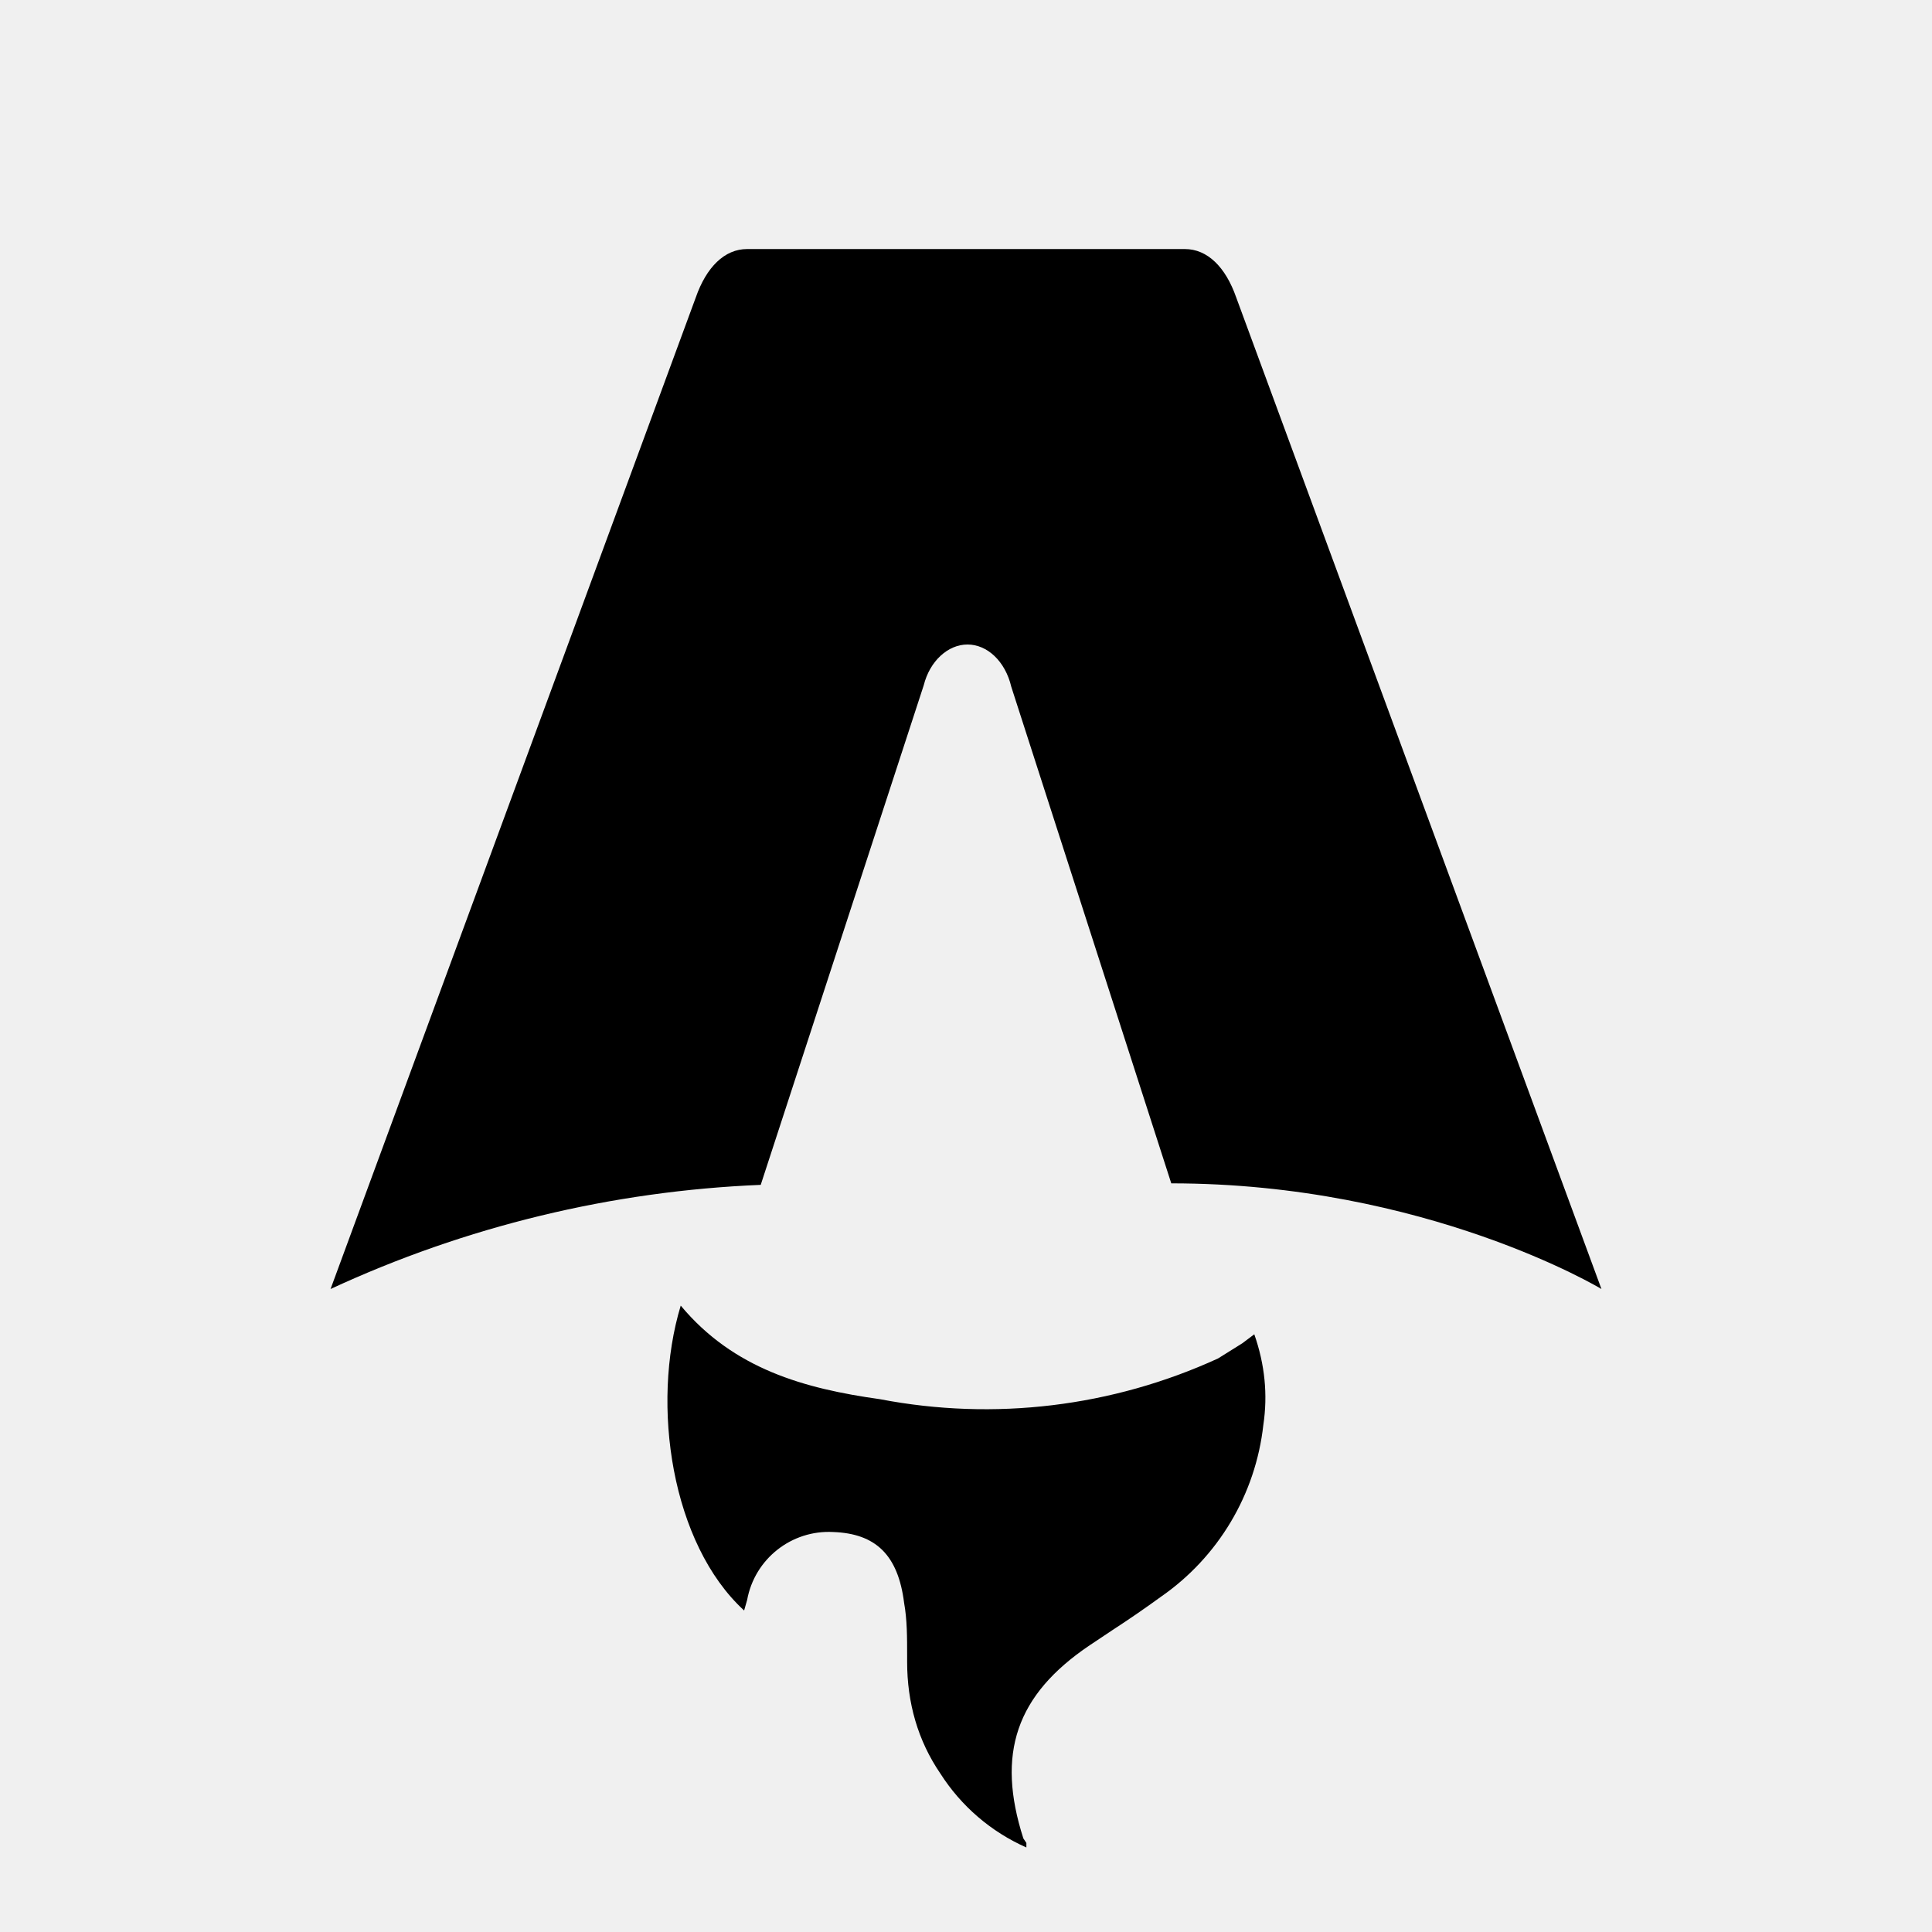
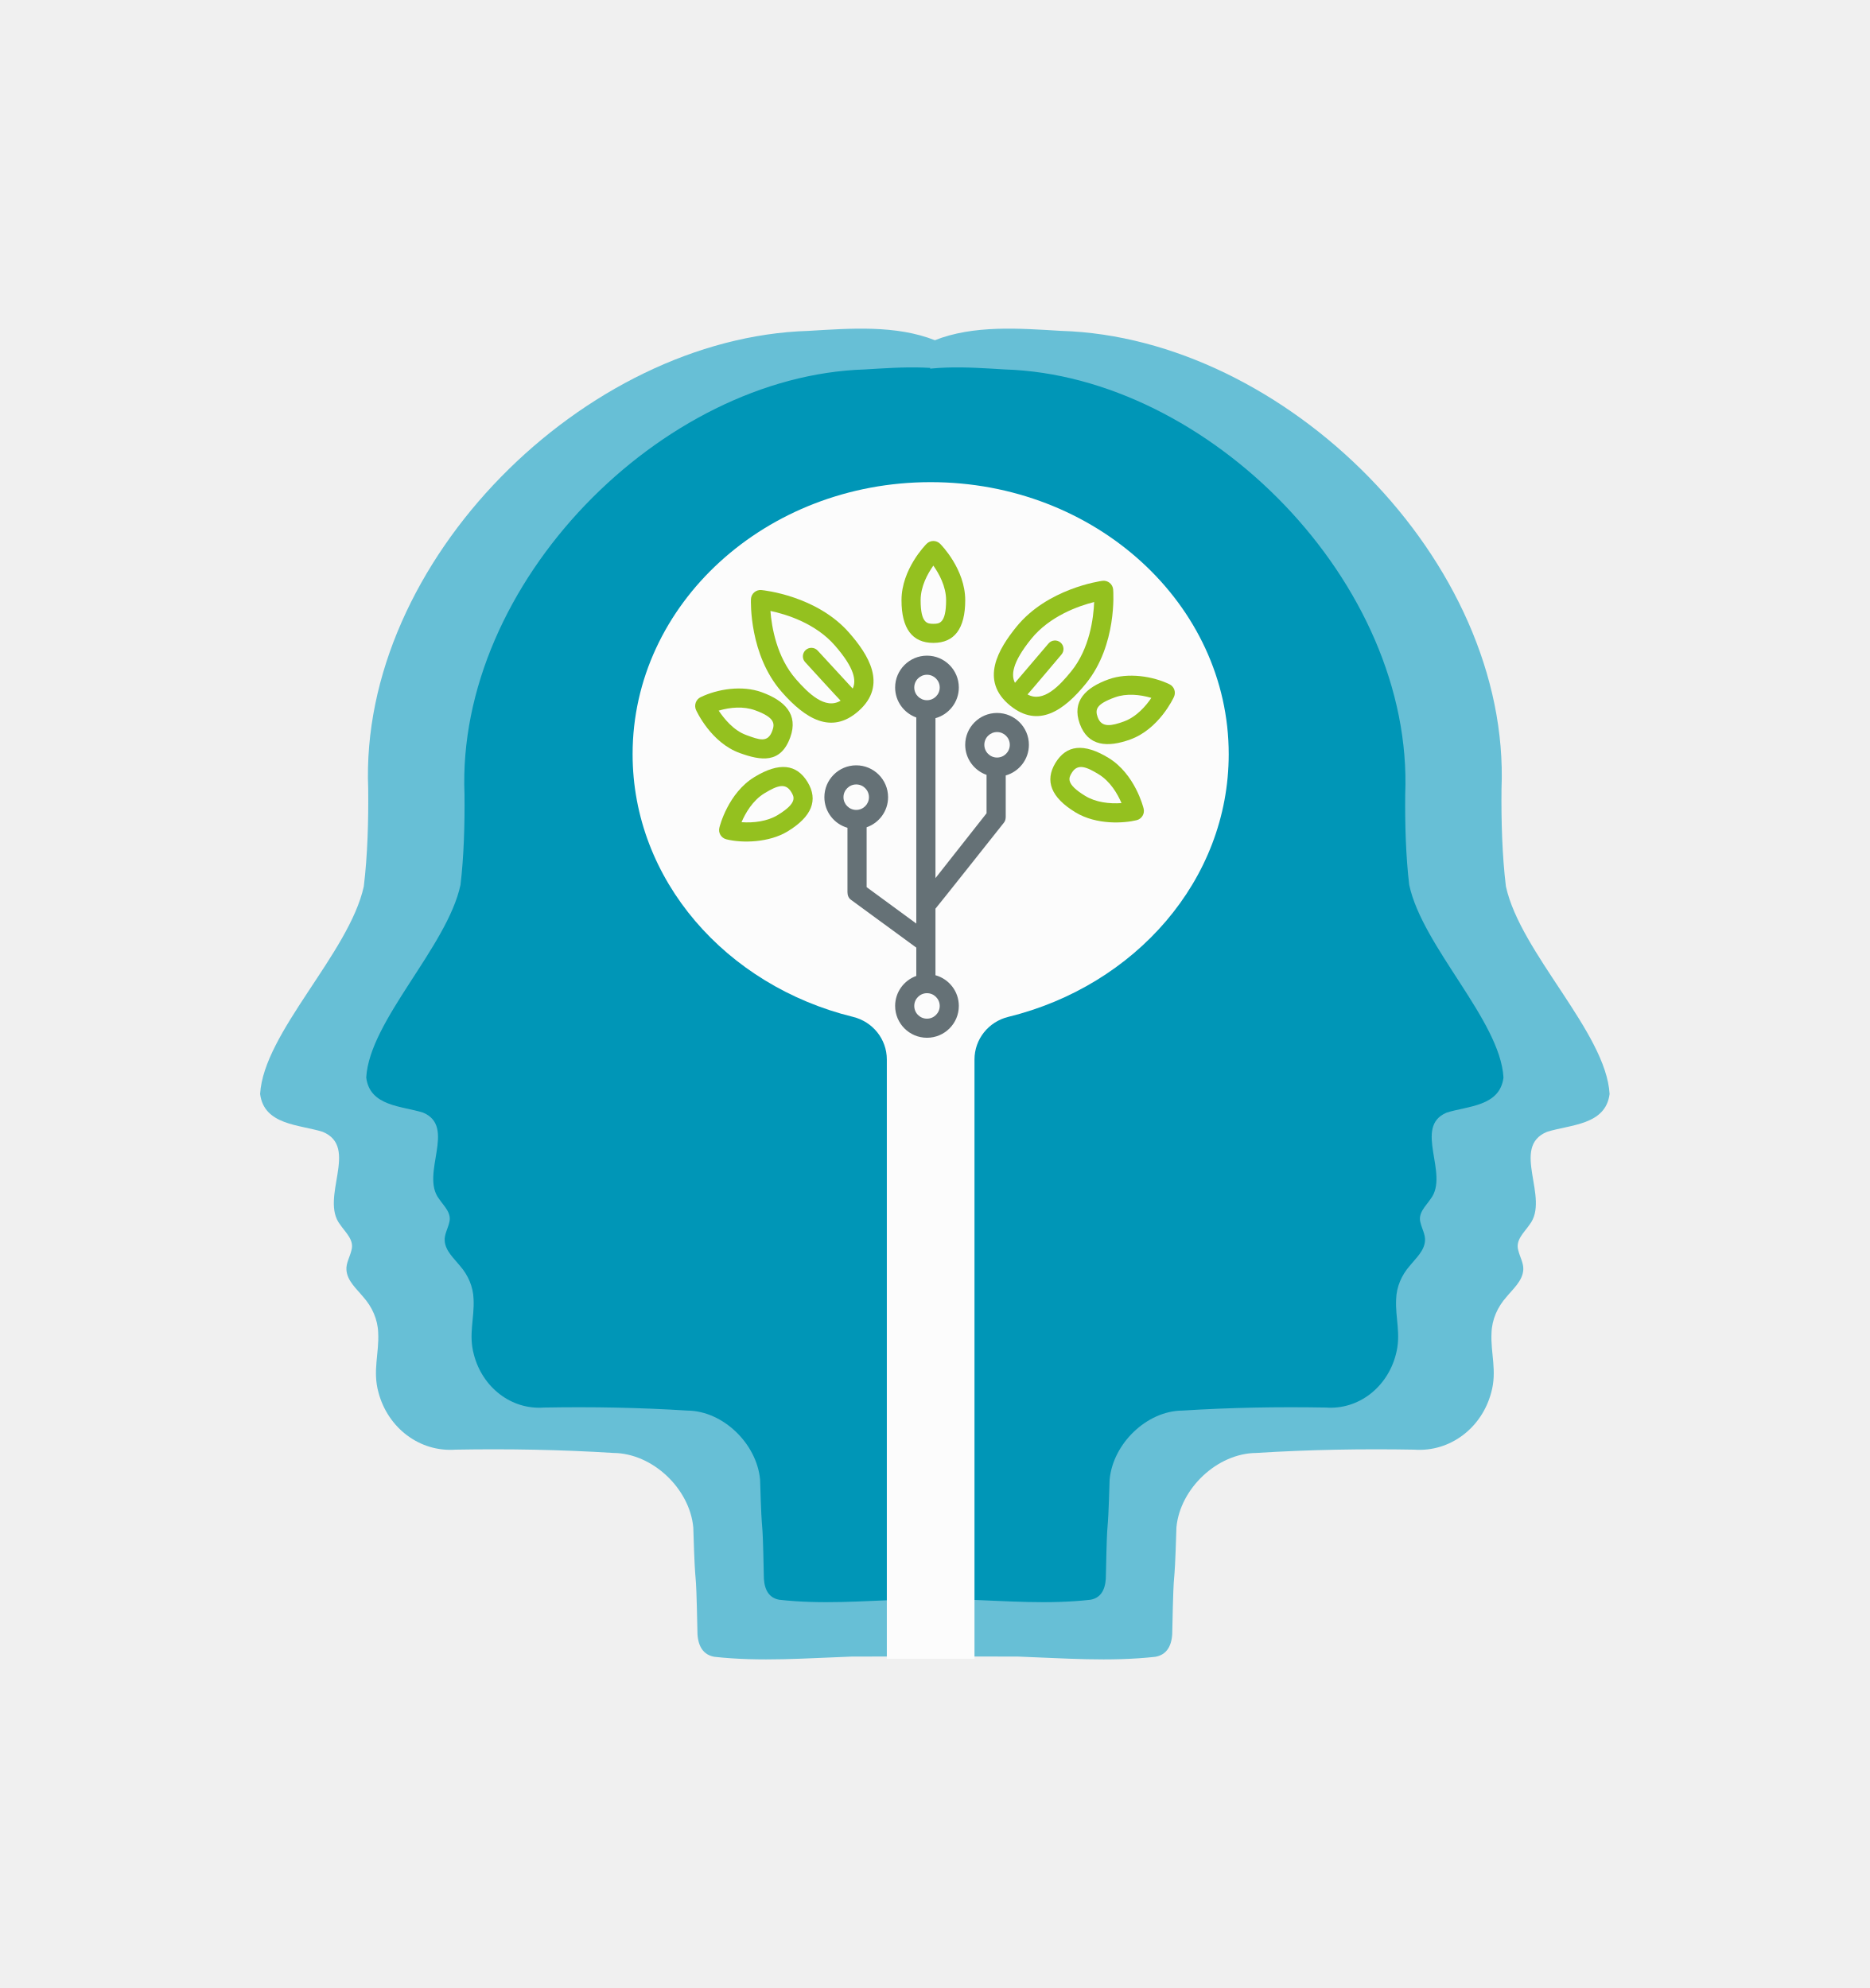
- <svg xmlns="http://www.w3.org/2000/svg" fill="none" viewBox="0 0 128 128">
-   <path d="M50.4 78.5a75.1 75.1 0 0 0-28.5 6.9l24.2-65.7c.7-2 1.9-3.2 3.4-3.2h29c1.5 0 2.7 1.2 3.4 3.2l24.2 65.7s-11.6-7-28.5-7L67 45.5c-.4-1.7-1.6-2.8-2.9-2.8-1.3 0-2.5 1.1-2.9 2.7L50.4 78.5Zm-1.1 28.2Zm-4.2-20.2c-2 6.6-.6 15.8 4.2 20.2a17.5 17.5 0 0 1 .2-.7 5.5 5.5 0 0 1 5.7-4.5c2.8.1 4.3 1.5 4.7 4.7.2 1.1.2 2.3.2 3.5v.4c0 2.7.7 5.2 2.2 7.4a13 13 0 0 0 5.7 4.9v-.3l-.2-.3c-1.8-5.6-.5-9.5 4.4-12.8l1.5-1a73 73 0 0 0 3.2-2.2 16 16 0 0 0 6.8-11.4c.3-2 .1-4-.6-6l-.8.6-1.6 1a37 37 0 0 1-22.4 2.7c-5-.7-9.7-2-13.2-6.2Z" />
-   <style>
-         path { fill: #000; }
-         @media (prefers-color-scheme: dark) {
-             path { fill: #FFF; }
-         }
-     </style>
+ <svg xmlns="http://www.w3.org/2000/svg" width="106.37" height="113.13" version="1.1" viewBox="0 0 106.37 113.13">
+   <g transform="translate(-1.7792e-6 .00043985)">
+     <path transform="matrix(1.3333 0 0 -1.3333 53.227 19.378)" d="m0 0c0.127-0.077 0.164-0.091 0.166-0.172v-12.465c-0.12-10.647 0.252-41.88-0.14-43.524-1.029-0.01-2.523-1e-3 -3.61-9e-3 -1.933-0.068-3.894-0.229-5.859-9e-3 -0.587 0.105-0.729 0.632-0.721 1.157-0.069 3.317-0.076 1.102-0.175 4.366-0.153 1.652-1.737 3.164-3.408 3.177-2.241 0.141-4.489 0.18-6.731 0.141-1.543-0.114-2.895 0.934-3.293 2.439-0.258 0.923 0.032 1.67-0.013 2.547-0.017 0.569-0.258 1.105-0.634 1.527-0.289 0.354-0.69 0.689-0.721 1.16-0.022 0.277 0.149 0.564 0.209 0.819 0.141 0.451-0.244 0.769-0.477 1.112-0.887 1.137 0.836 3.31-0.746 3.961-0.996 0.312-2.499 0.283-2.669 1.615 0.15 2.619 3.801 6.012 4.424 8.859 0.161 1.315 0.202 2.799 0.188 4.159-0.401 9.73 9.246 19.265 18.789 19.552 1.775 0.106 3.735 0.261 5.406-0.405z" fill="#67bfd6" />
+     <path transform="matrix(1.3333 0 0 -1.3333 55.776 21.534)" d="m0 0c0.115-0.072 0.149-0.084 0.151-0.16v-11.566c-0.109-9.878 0.229-38.859-0.128-40.384-0.935-9e-3 -2.294-1e-3 -3.282-9e-3 -1.757-0.063-3.541-0.212-5.327-8e-3 -0.534 0.097-0.662 0.586-0.656 1.073-0.063 3.078-0.069 1.024-0.158 4.052-0.14 1.533-1.58 2.936-3.099 2.948-2.038 0.13-4.082 0.166-6.121 0.13-1.403-0.105-2.632 0.867-2.993 2.263-0.235 0.857 0.029 1.55-0.013 2.364-0.015 0.528-0.234 1.025-0.576 1.417-0.263 0.328-0.627 0.639-0.656 1.076-0.02 0.257 0.136 0.524 0.19 0.76 0.128 0.418-0.222 0.713-0.434 1.031-0.806 1.055 0.761 3.072-0.677 3.676-0.906 0.289-2.273 0.262-2.427 1.498 0.136 2.431 3.456 5.579 4.022 8.221 0.146 1.22 0.184 2.596 0.171 3.859-0.364 9.028 8.407 17.875 17.084 18.142 1.614 0.097 3.396 0.241 4.915-0.376z" fill="#0096b7" />
+     <path transform="matrix(1.3333 0 0 -1.3333 53.144 19.378)" d="m0 0c-0.127-0.077-0.164-0.091-0.166-0.172v-12.465c0.12-10.647-0.252-41.88 0.14-43.524 1.029-0.01 2.523-1e-3 3.61-9e-3 1.933-0.068 3.894-0.229 5.859-9e-3 0.587 0.105 0.729 0.632 0.721 1.157 0.069 3.317 0.076 1.102 0.175 4.366 0.153 1.652 1.737 3.164 3.408 3.177 2.241 0.141 4.489 0.18 6.731 0.141 1.543-0.114 2.895 0.934 3.293 2.439 0.258 0.923-0.032 1.67 0.013 2.547 0.017 0.569 0.258 1.105 0.634 1.527 0.289 0.354 0.69 0.689 0.721 1.16 0.022 0.277-0.149 0.564-0.209 0.819-0.141 0.451 0.244 0.769 0.477 1.112 0.887 1.137-0.836 3.31 0.746 3.961 0.996 0.312 2.499 0.283 2.669 1.615-0.15 2.619-3.801 6.012-4.424 8.859-0.161 1.315-0.202 2.799-0.188 4.159 0.401 9.73-9.246 19.265-18.789 19.552-1.775 0.106-3.735 0.261-5.406-0.405z" fill="#67bfd6" />
+     <path transform="matrix(1.3333 0 0 -1.3333 50.595 21.534)" d="m0 0c-0.115-0.072-0.149-0.084-0.151-0.16v-11.566c0.109-9.878-0.229-38.859 0.128-40.384 0.935-9e-3 2.294-1e-3 3.282-9e-3 1.757-0.063 3.541-0.212 5.327-8e-3 0.534 0.097 0.662 0.586 0.656 1.073 0.063 3.078 0.069 1.024 0.158 4.052 0.14 1.533 1.58 2.936 3.099 2.948 2.038 0.13 4.082 0.166 6.121 0.13 1.403-0.105 2.632 0.867 2.993 2.263 0.235 0.857-0.029 1.55 0.013 2.364 0.015 0.528 0.234 1.025 0.576 1.417 0.263 0.328 0.627 0.639 0.656 1.076 0.02 0.257-0.136 0.524-0.19 0.76-0.128 0.418 0.222 0.713 0.434 1.031 0.806 1.055-0.761 3.072 0.677 3.676 0.906 0.289 2.273 0.262 2.427 1.498-0.136 2.431-3.456 5.579-4.022 8.221-0.146 1.22-0.184 2.596-0.171 3.859 0.364 9.028-8.407 17.875-17.084 18.142-1.614 0.097-3.396 0.241-4.915-0.376z" fill="#0096b7" />
+     <path transform="matrix(1.3333 0 0 -1.3333 55.44 94.395)" d="m0 0v25.577c0 0.868 0.599 1.613 1.441 1.82 5.419 1.33 9.407 5.845 9.407 11.212 0 6.413-5.694 11.611-12.718 11.611s-12.718-5.198-12.718-11.611c0-5.367 3.988-9.882 9.406-11.212 0.843-0.207 1.442-0.952 1.442-1.82v-25.577z" fill="#fcfcfc" />
+     <path transform="matrix(1.3333 0 0 -1.3333 56.724 43.109)" d="m0 0c-0.3 0-0.543 0.244-0.543 0.544s0.243 0.544 0.543 0.544 0.544-0.244 0.544-0.544-0.244-0.544-0.544-0.544m-2.99 2.447c-0.3 0-0.543 0.243-0.543 0.543s0.243 0.544 0.543 0.544 0.544-0.244 0.544-0.544-0.244-0.543-0.544-0.543m0.544-13.048c0-0.3-0.244-0.544-0.544-0.544s-0.543 0.244-0.543 0.544c0 0.299 0.243 0.544 0.543 0.544s0.544-0.245 0.544-0.544m-3.563 8.366c-0.3 0-0.544 0.244-0.544 0.543 0 0.3 0.244 0.544 0.544 0.544s0.543-0.244 0.543-0.544c0-0.299-0.243-0.543-0.543-0.543m6.009 4.138c-0.749 0-1.359-0.61-1.359-1.359 0-0.592 0.381-1.097 0.911-1.283v-1.64l-2.18-2.767v6.826c0.575 0.159 0.997 0.687 0.997 1.31 0 0.749-0.609 1.359-1.359 1.359-0.749 0-1.359-0.61-1.359-1.359 0-0.589 0.377-1.092 0.903-1.28v-8.795l-2.119 1.554v2.555c0.532 0.184 0.915 0.69 0.915 1.284 0 0.75-0.609 1.36-1.359 1.36-0.749 0-1.359-0.61-1.359-1.36 0-0.619 0.416-1.143 0.985-1.306v-2.741c0-0.13 0.041-0.253 0.146-0.33l2.791-2.043v-1.209c-0.526-0.188-0.903-0.691-0.903-1.28 0-0.75 0.61-1.359 1.359-1.359 0.75 0 1.359 0.609 1.359 1.359 0 0.624-0.422 1.151-0.997 1.31v2.841c0.028 0.02 2.924 3.675 2.924 3.675 0.057 0.072 0.074 0.161 0.074 0.253v1.758c0.57 0.162 0.989 0.687 0.989 1.308 0 0.749-0.609 1.359-1.359 1.359" fill="#657176" />
+     <g fill="#94c11f">
+       <path transform="matrix(1.3333 0 0 -1.3333 53.1 32.187)" d="m0 0c-0.24-0.338-0.543-0.881-0.543-1.477 0-1.006 0.301-1.006 0.544-1.006 0.242 0 0.543 0 0.543 1.006 0 0.592-0.304 1.138-0.544 1.477m1e-3 -3.298c-0.902 0-1.36 0.613-1.36 1.821 0 1.325 1.028 2.366 1.072 2.409 0.159 0.159 0.416 0.159 0.576 0 0.043-0.043 1.071-1.084 1.071-2.409 0-1.208-0.457-1.821-1.359-1.821" />
+       <path transform="matrix(1.3333 0 0 -1.3333 63.433 39.682)" d="m0 0c-0.806-0.291-0.856-0.521-0.737-0.85 0.169-0.468 0.608-0.364 1.11-0.183 0.551 0.199 0.95 0.67 1.179 1.009-0.495 0.145-1.063 0.201-1.552 0.024m-1.504-1.126c-0.349 0.967 0.263 1.545 1.227 1.893 0.841 0.303 1.895 0.133 2.602-0.209 0.199-0.096 0.285-0.334 0.193-0.536-0.025-0.056-0.638-1.378-1.868-1.822-0.964-0.348-1.803-0.299-2.154 0.674" />
+       <path transform="matrix(1.3333 0 0 -1.3333 60.976 43.978)" d="m0 0c-0.126-0.207-0.283-0.464 0.576-0.987 0.448-0.273 1.024-0.342 1.545-0.305-0.163 0.381-0.47 0.923-0.979 1.233-0.506 0.308-0.889 0.475-1.142 0.059m0.152-1.684c-1.032 0.629-1.317 1.338-0.849 2.108 0.465 0.763 1.201 0.86 2.263 0.214 1.131-0.689 1.486-2.108 1.5-2.168 0.053-0.218-0.081-0.438-0.299-0.492-0.523-0.127-1.699-0.219-2.615 0.338" />
+       <path transform="matrix(1.3333 0 0 -1.3333 42.186 46.787)" d="m0 0c0.519-0.038 1.101 0.035 1.544 0.304 0.859 0.524 0.702 0.781 0.576 0.987-0.241 0.396-0.586 0.28-1.142-0.058-0.505-0.308-0.813-0.851-0.978-1.233m-0.647-0.731c-0.218 0.054-0.352 0.274-0.299 0.492 0.014 0.06 0.369 1.479 1.5 2.168 1.062 0.646 1.799 0.548 2.263-0.214 0.469-0.77 0.183-1.48-0.849-2.108-0.786-0.479-1.924-0.51-2.615-0.338" />
+       <path transform="matrix(1.3333 0 0 -1.3333 40.887 40.439)" d="m0 0c0.229-0.339 0.628-0.844 1.179-1.043 0.538-0.194 0.915-0.356 1.109 0.183 0.106 0.292 0.124 0.565-0.737 0.876-0.492 0.177-1.051 0.131-1.551-0.016m0.902-1.811c-1.231 0.444-1.843 1.784-1.869 1.84-0.091 0.201-6e-3 0.448 0.194 0.544 0.738 0.358 1.78 0.512 2.601 0.216 0.991-0.358 1.581-0.949 1.227-1.927-0.409-1.136-1.254-0.997-2.153-0.673" />
+       <path transform="matrix(1.3333 0 0 -1.3333 45.285 38.652)" d="m0 0c-0.825 0.942-1.038 2.233-1.091 2.915 0.669-0.141 1.917-0.522 2.745-1.469 0.869-0.992 0.92-1.521 0.766-1.845-7e-3 7e-3 -1.397 1.515-1.495 1.622-0.136 0.147-0.366 0.157-0.513 0.022-0.148-0.137-0.159-0.366-0.022-0.514 0.097-0.106 1.426-1.563 1.514-1.646-0.654-0.399-1.383 0.32-1.904 0.915m2.268 1.984c-1.385 1.582-3.649 1.813-3.744 1.822-0.111 0.011-0.223-0.026-0.307-0.099-0.085-0.074-0.135-0.179-0.139-0.292-4e-3 -0.095-0.076-2.37 1.309-3.952 1.003-1.145 2.117-1.839 3.27-0.831 1.291 1.13 0.397 2.454-0.389 3.352" />
+       <path transform="matrix(1.3333 0 0 -1.3333 58.458 39.517)" d="m0 0c0.085 0.086 1.356 1.594 1.449 1.704 0.13 0.153 0.111 0.382-0.042 0.512-0.152 0.13-0.382 0.111-0.512-0.042-0.094-0.111-1.424-1.672-1.431-1.679-0.166 0.318-0.136 0.849 0.693 1.874 0.791 0.979 2.023 1.408 2.686 1.575-0.027-0.683-0.189-1.982-0.976-2.955-0.497-0.615-1.198-1.362-1.867-0.989m-0.735-0.482c1.192-0.962 2.278-0.226 3.236 0.958 1.321 1.635 1.161 3.905 1.153 4-9e-3 0.113-0.063 0.216-0.15 0.286s-0.2 0.102-0.311 0.087c-0.095-0.013-2.348-0.332-3.67-1.966-0.75-0.929-1.592-2.287-0.258-3.365" />
+     </g>
+   </g>
</svg>
